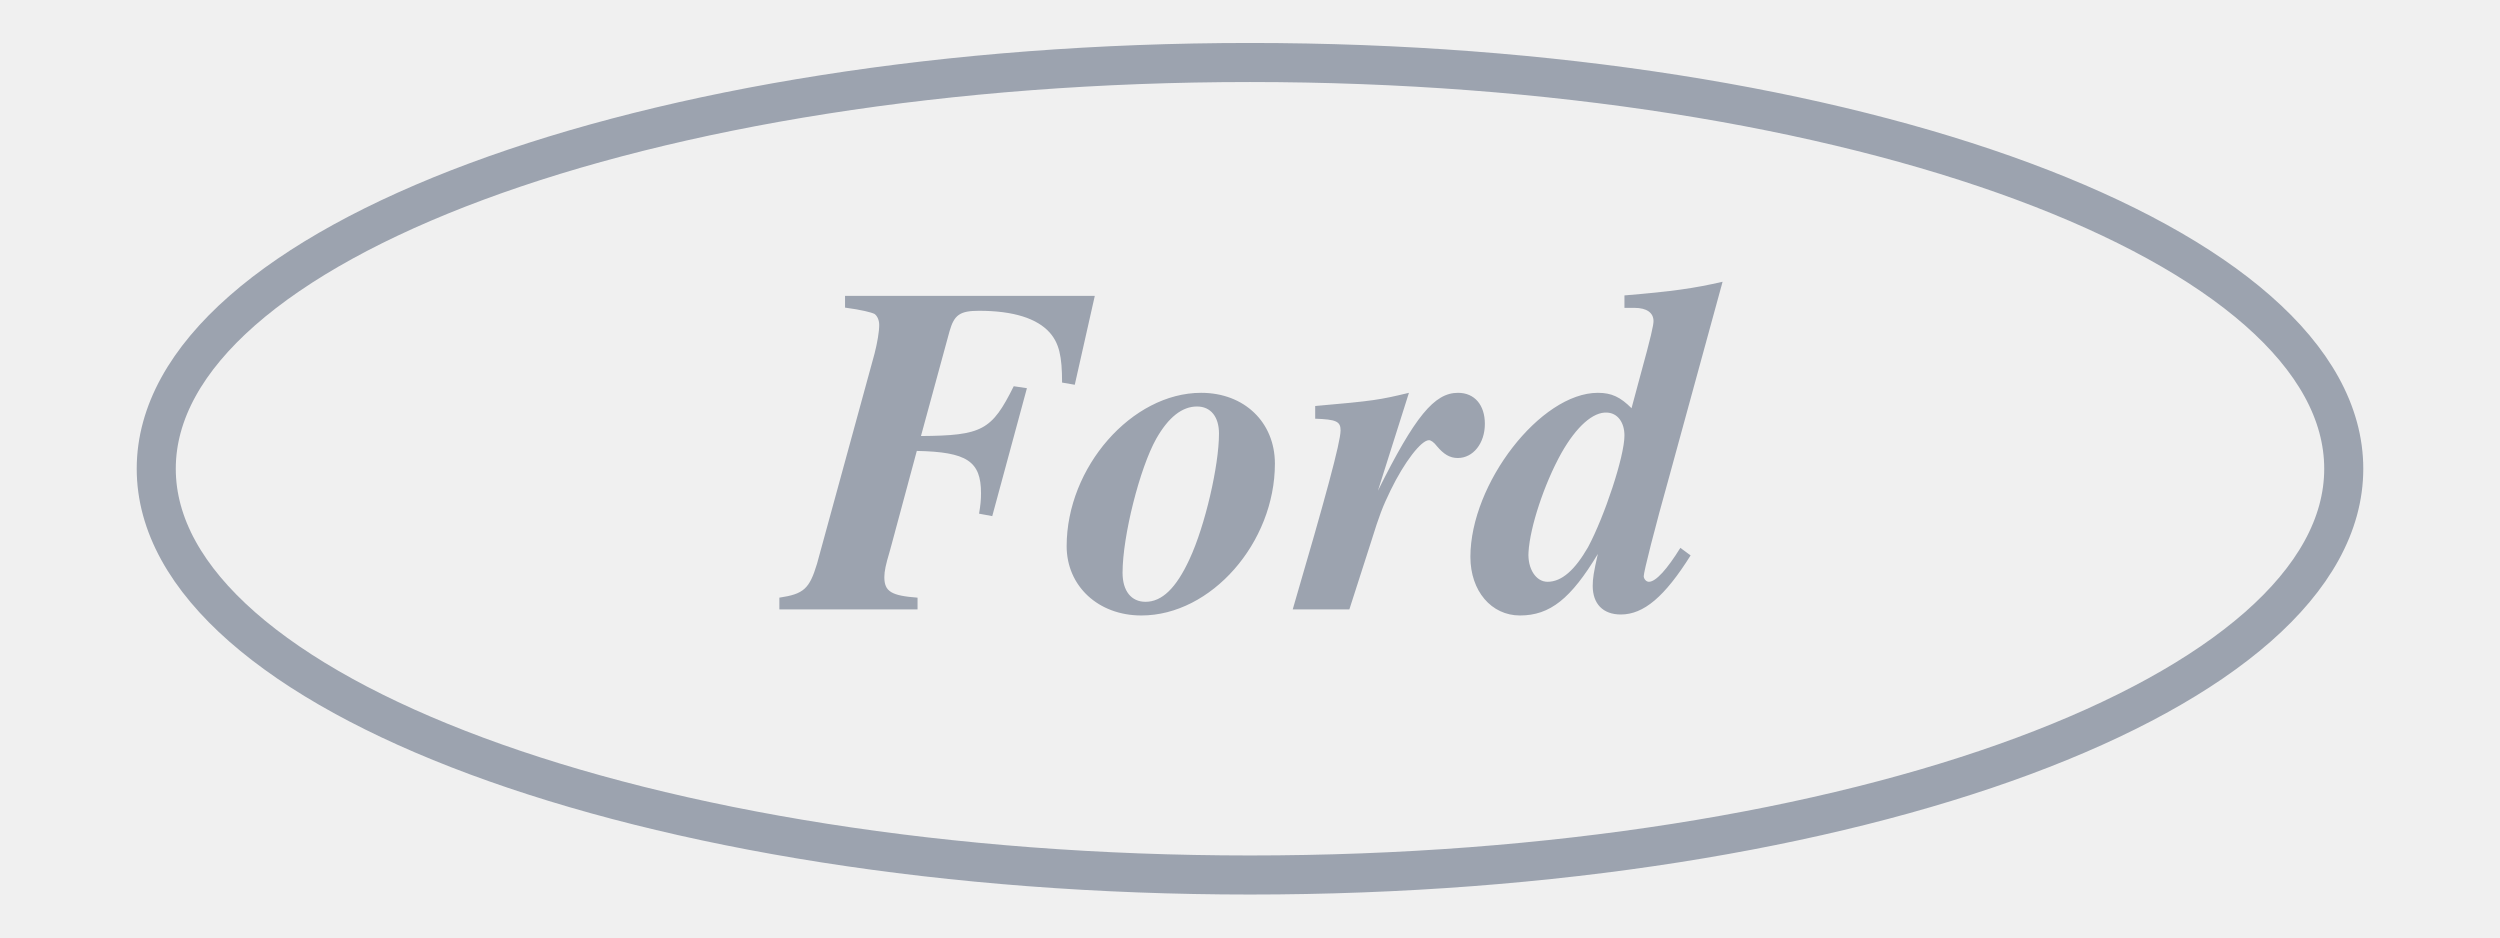
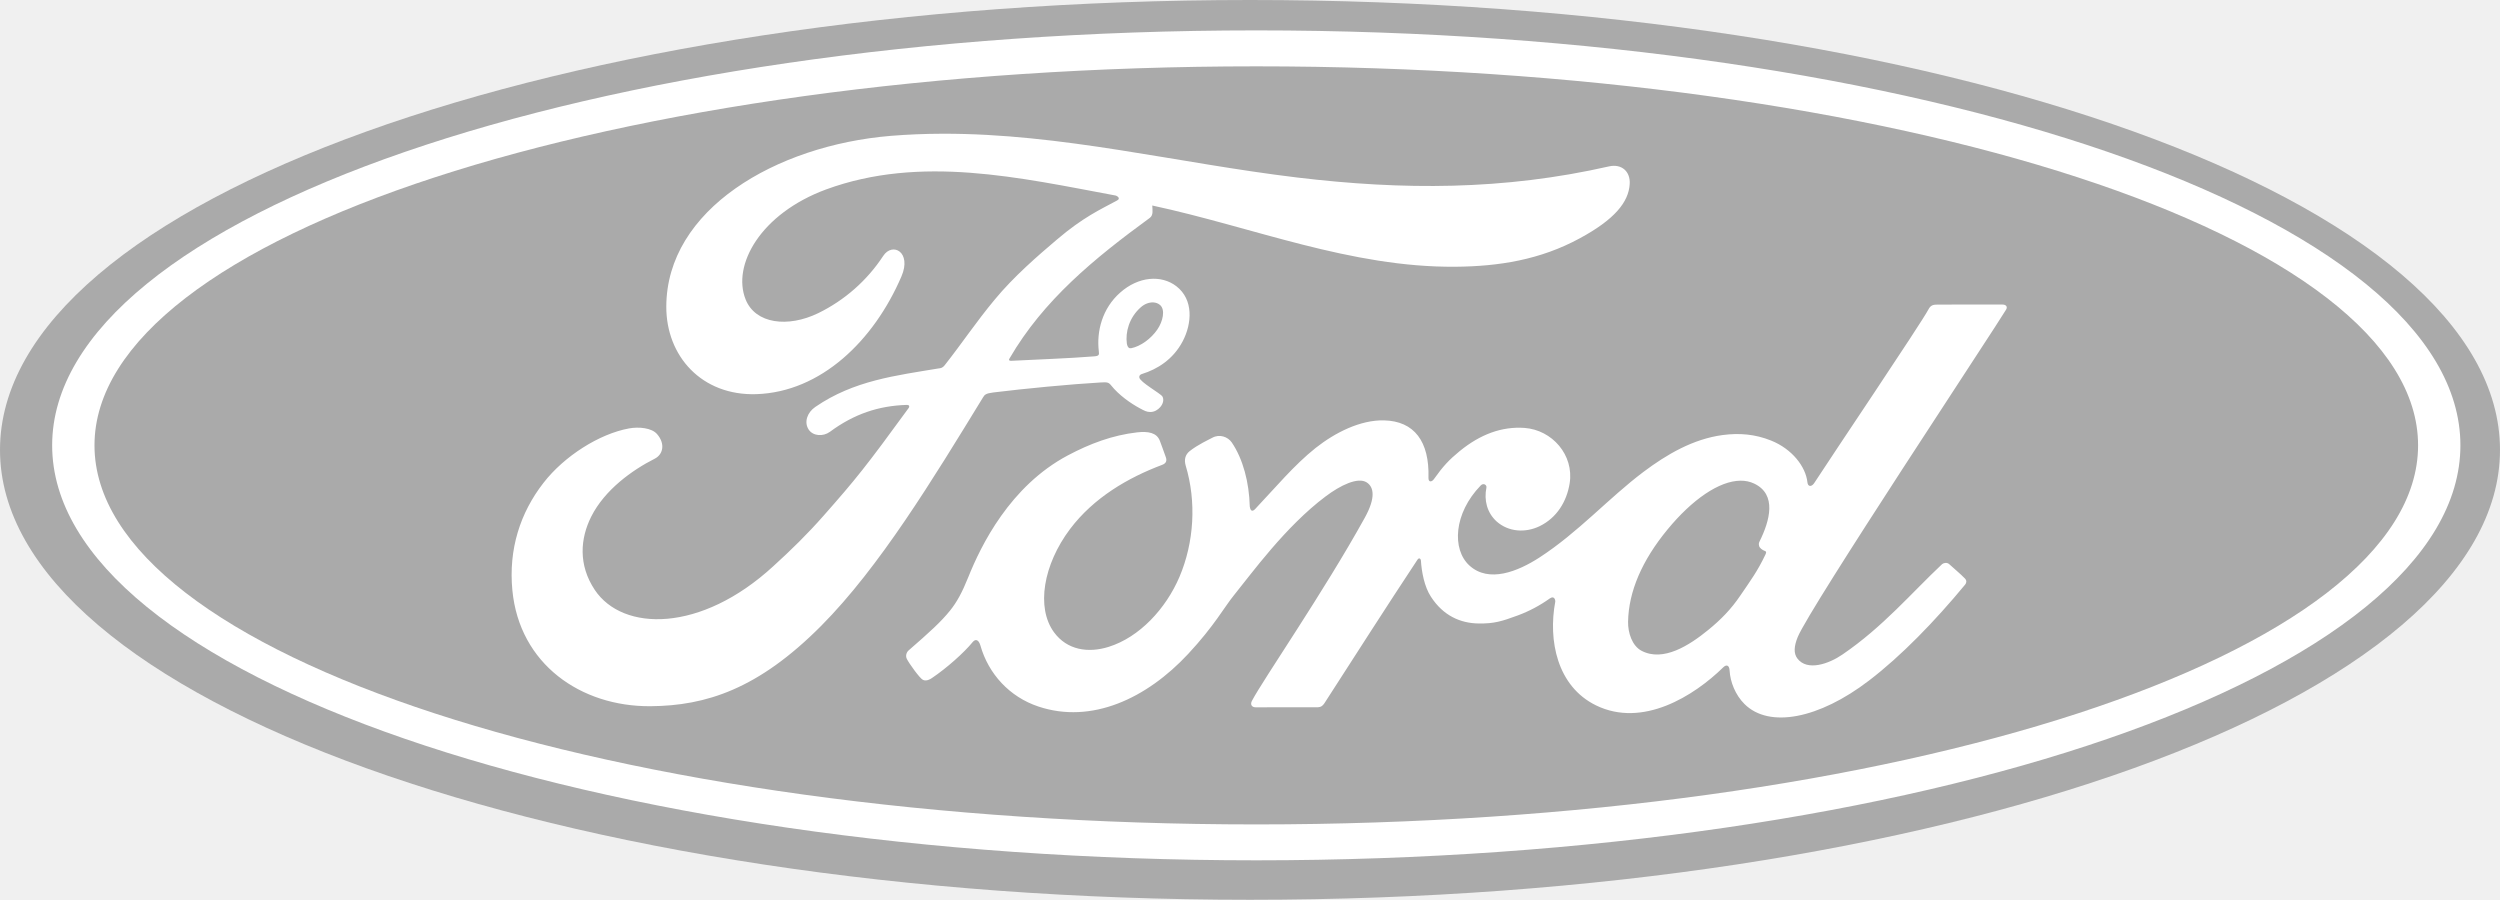
- <svg xmlns="http://www.w3.org/2000/svg" viewBox="0 0 160 60" fill="none">
-   <ellipse cx="80" cy="30" rx="70" ry="26" stroke="#9ca3af" stroke-width="2.5" fill="none" />
-   <text x="80" y="39" font-family="Georgia, Times, serif" font-weight="700" font-size="30" font-style="italic" fill="#9ca3af" text-anchor="middle">Ford</text>
+ <svg xmlns="http://www.w3.org/2000/svg" width="1000" height="360" viewBox="0 0 1000 360" fill="none">
+   <g clip-path="url(#clip0_4243_39)">
+     <path d="M500 0C223.747 0 0 80.437 0 179.961C0 279.454 223.762 359.914 500 359.914C776.272 359.914 1000 279.45 1000 179.961C1000 80.433 776.276 0 500 0Z" fill="#AAAAAA" />
+     <path d="M502.532 344.13C236.511 344.13 20.863 269.82 20.863 178.146C20.863 86.462 236.515 12.155 502.532 12.155C768.528 12.155 984.164 86.458 984.164 178.146C984.164 269.816 768.52 344.13 502.532 344.13ZM502.532 26.536C245.858 26.536 37.796 94.402 37.796 178.146C37.796 261.894 245.85 329.768 502.532 329.768C759.203 329.768 967.231 261.891 967.231 178.146C967.231 94.402 759.188 26.536 502.532 26.536Z" fill="white" />
+     <path d="M376.889 53.492C370.053 53.514 363.182 53.78 356.266 54.346C310.325 58.174 266.597 83.786 266.518 122.67C266.469 142.388 280.626 158.365 302.563 157.662C328.339 156.797 349.5 136.349 360.578 110.568C364.781 100.787 356.997 96.724 353.293 102.355C346.842 112.193 337.855 120.108 327.281 125.266C315.153 131.147 302.189 129.56 298.258 119.809C292.732 106.051 304.218 85.464 330.43 75.777C368.29 61.899 407.903 71.079 446.02 78.17C446.564 78.17 448.594 79.285 446.799 80.211C439.973 83.896 433.253 86.893 422.783 95.812C415.277 102.177 405.45 110.651 397.85 119.881C390.306 128.978 384.958 137.093 377.883 146.088C376.896 147.388 375.682 147.328 375.697 147.328C358.451 150.212 341.568 152.144 326.109 162.787C322.912 164.972 321.524 168.849 323.463 171.816C325.205 174.447 329.19 174.726 331.957 172.734C341.561 165.621 351.448 162.273 362.787 161.963C363.282 161.993 363.52 162.073 363.66 162.375C363.747 162.545 363.694 162.903 363.49 163.168C346.505 186.499 342.251 191.772 329.473 206.236C322.938 213.671 316.509 219.945 309.328 226.477C280.316 253.164 249.111 252.703 237.916 235.971C231.226 225.928 232.108 215.387 236.492 206.641C241.889 195.929 252.796 188.079 261.867 183.494C265.235 181.793 266.203 177.53 262.832 173.645C260.689 171.112 255.491 170.662 251.621 171.365C239.738 173.538 225.697 182.433 217.4 193.137C208.05 205.148 203.379 219.73 204.947 236.096C207.763 265.625 232.319 282.683 260.197 282.486C282.381 282.315 303.276 275.66 328.418 250.389C351.855 226.819 373.207 191.613 393.201 158.965C393.829 157.922 394.274 157.362 397.313 156.988C409.853 155.435 428.371 153.667 440.238 152.986C442.877 152.843 443.413 152.872 444.471 154.176C447.562 158.039 452.207 161.317 455.926 163.313C457.74 164.288 458.603 164.774 460.027 164.797C461.785 164.835 463.153 163.898 464.037 162.908C465.296 161.54 465.643 159.75 464.963 158.598C464.252 157.388 455.976 152.847 455.731 151.01C455.549 149.865 456.815 149.588 456.815 149.588C462.9 147.698 469.23 143.809 473.066 136.533C476.835 129.371 477.443 119.812 470.549 114.498C464.498 109.83 455.355 110.567 448.061 117.049C440.925 123.342 438.564 132.497 439.527 140.521C439.701 141.912 439.629 142.38 437.713 142.539C426.745 143.408 416.176 143.71 404.422 144.326C403.636 144.383 403.387 143.869 403.844 143.328C417.378 120.046 437.587 103.466 459.94 87.139C461.421 86.039 460.969 83.947 460.908 82.201C501.267 90.883 540.269 107.041 582.139 106.697C599.453 106.557 616.029 103.95 631.873 95.344C645.808 87.819 651.463 80.857 651.879 73.623C652.204 68.623 648.692 65.462 643.692 66.539C601.387 76.162 561.029 76.056 518.94 71.014C470.867 65.236 424.738 53.342 376.889 53.492ZM461.334 120.967C462.323 121.019 463.248 121.347 463.996 121.982C466.226 123.868 465.171 128.574 462.918 131.832C460.458 135.426 456.285 138.529 452.479 139.285C451.715 139.425 451.054 139.1 450.74 137.426C450.12 132.992 451.577 127.055 456.362 122.871C457.859 121.56 459.686 120.88 461.334 120.967ZM800.941 121.816C793.25 121.816 783.163 121.83 775.147 121.83C773.238 121.83 772.251 122.061 771.348 123.818C768.392 129.431 732.341 182.924 725.629 193.314C724.503 194.894 723.12 194.674 722.961 192.871C722.281 186.703 716.902 179.613 708.424 176.219C701.961 173.622 695.641 173.154 689.076 174.016C677.22 175.592 666.658 181.791 657.367 188.771C643.372 199.313 631.298 212.959 615.707 223.051C607.195 228.542 595.543 233.333 587.746 226.189C580.69 219.711 581.483 205.318 592.281 194.191C593.419 193.023 594.784 193.998 594.568 195.045C593.548 200.079 594.803 205.084 598.662 208.596C603.372 212.772 610.113 213.248 615.881 210.459C622.692 207.122 626.692 200.669 627.863 193.344C629.666 181.986 620.833 171.967 609.789 171.166C600.813 170.542 592.207 173.634 583.824 180.49C579.618 183.941 577.224 186.496 573.592 191.613C572.704 192.876 571.343 193.004 571.389 191.141C571.808 176.601 565.73 168.419 553.586 168.15C544.167 167.931 534.096 172.987 526.25 179.185C517.648 186.027 510.126 195.09 502.065 203.609C501.063 204.66 500.186 204.611 499.906 202.574C499.661 192.94 497.214 183.608 492.709 176.982C491.118 174.677 487.765 173.535 484.945 175.092C483.645 175.799 479.114 177.859 475.822 180.486C474.186 181.82 473.553 183.751 474.272 186.227C478.618 200.615 477.662 216.981 471.766 230.807C466.35 243.461 455.824 254.883 443.457 258.746C435.308 261.305 426.834 260.053 421.592 252.898C414.392 243.026 417.303 225.86 428.029 211.6C437.505 199.051 451.199 191.076 464.869 185.939C466.479 185.327 466.807 184.308 466.354 182.955C465.609 180.725 464.427 177.7 463.94 176.312C462.689 173.013 459.177 172.473 454.895 172.937C444.966 174.083 436.012 177.45 427.164 182.141C403.995 194.424 392.384 218.198 387.289 230.92C384.84 237.024 382.743 240.842 380.033 244.221C376.382 248.767 371.797 252.903 363.414 260.193C362.658 260.862 362.092 262.256 362.727 263.549C363.585 265.306 367.942 271.399 369.174 271.943C370.538 272.608 372.121 271.68 372.756 271.226C378.622 267.292 385.641 261.051 389.076 256.818C390.278 255.371 391.52 255.98 392.158 258.18C395.363 269.503 403.756 278.747 415.363 282.613C436.605 289.707 458.64 279.44 475.27 261.566C485.837 250.209 489.652 242.902 493.703 237.935C500.567 229.511 514.113 210.667 530.24 198.568C536.155 194.108 543.159 190.706 546.682 192.963C549.505 194.777 550.416 198.99 545.881 207.154C529.44 236.888 505.234 271.823 500.797 280.301C499.988 281.771 500.695 282.924 502.248 282.924C510.854 282.886 519.389 282.904 527.201 282.904C528.498 282.844 529.084 282.258 529.734 281.347C542.354 261.788 554.233 243.163 566.963 223.914C567.681 222.78 568.335 223.659 568.361 224.154C568.626 228.618 569.732 234.73 572.408 238.744C577.224 246.159 584.043 249.345 591.609 249.394C597.627 249.462 600.669 248.556 607.158 246.156C611.699 244.469 615.995 242.186 619.934 239.367C621.835 238.063 622.166 240.249 622.117 240.586C619.199 256.116 622.806 274.513 638.393 282.144C657.049 291.253 677.542 278.452 689.334 266.898C690.487 265.783 691.731 265.9 691.848 268.297C692.097 272.711 694.108 277.947 697.797 281.613C707.677 291.432 727.618 287.542 747.631 272.201C760.482 262.385 773.925 248.511 786.068 233.82C786.518 233.253 786.854 232.334 785.985 231.412C784.133 229.496 781.458 227.303 779.625 225.613C778.79 224.91 777.56 225.111 776.854 225.644C764.408 237.365 753.205 250.734 737.006 261.789C731.545 265.561 722.844 268.608 718.932 263.369C717.409 261.336 717.584 258.519 719.084 254.826C723.812 243.162 798.568 130.463 802.445 123.826L802.453 123.818C803.118 122.662 802.415 121.816 800.941 121.816ZM696.193 192.273C698.151 192.256 699.984 192.629 701.652 193.424C710.859 197.774 707.919 208.331 703.803 216.619C703.663 216.879 703.576 217.163 703.548 217.457C703.519 217.75 703.55 218.047 703.637 218.328C703.788 219.19 704.92 220.025 706.035 220.422C706.425 220.566 706.646 220.845 706.204 221.752C703.021 228.498 700.103 232.388 696.116 238.246C692.457 243.662 688.329 247.884 683.325 251.951C675.784 258.131 665.316 264.854 656.66 260.334C652.813 258.353 651.153 253.027 651.229 248.715C651.429 236.582 656.861 224.133 666.922 211.895C676.89 199.746 687.712 192.348 696.193 192.273Z" fill="white" />
+   </g>
+   <defs>
+     <clipPath id="clip0_4243_39">
+       <rect width="1000" height="359.914" fill="white" />
+     </clipPath>
+   </defs>
</svg>
